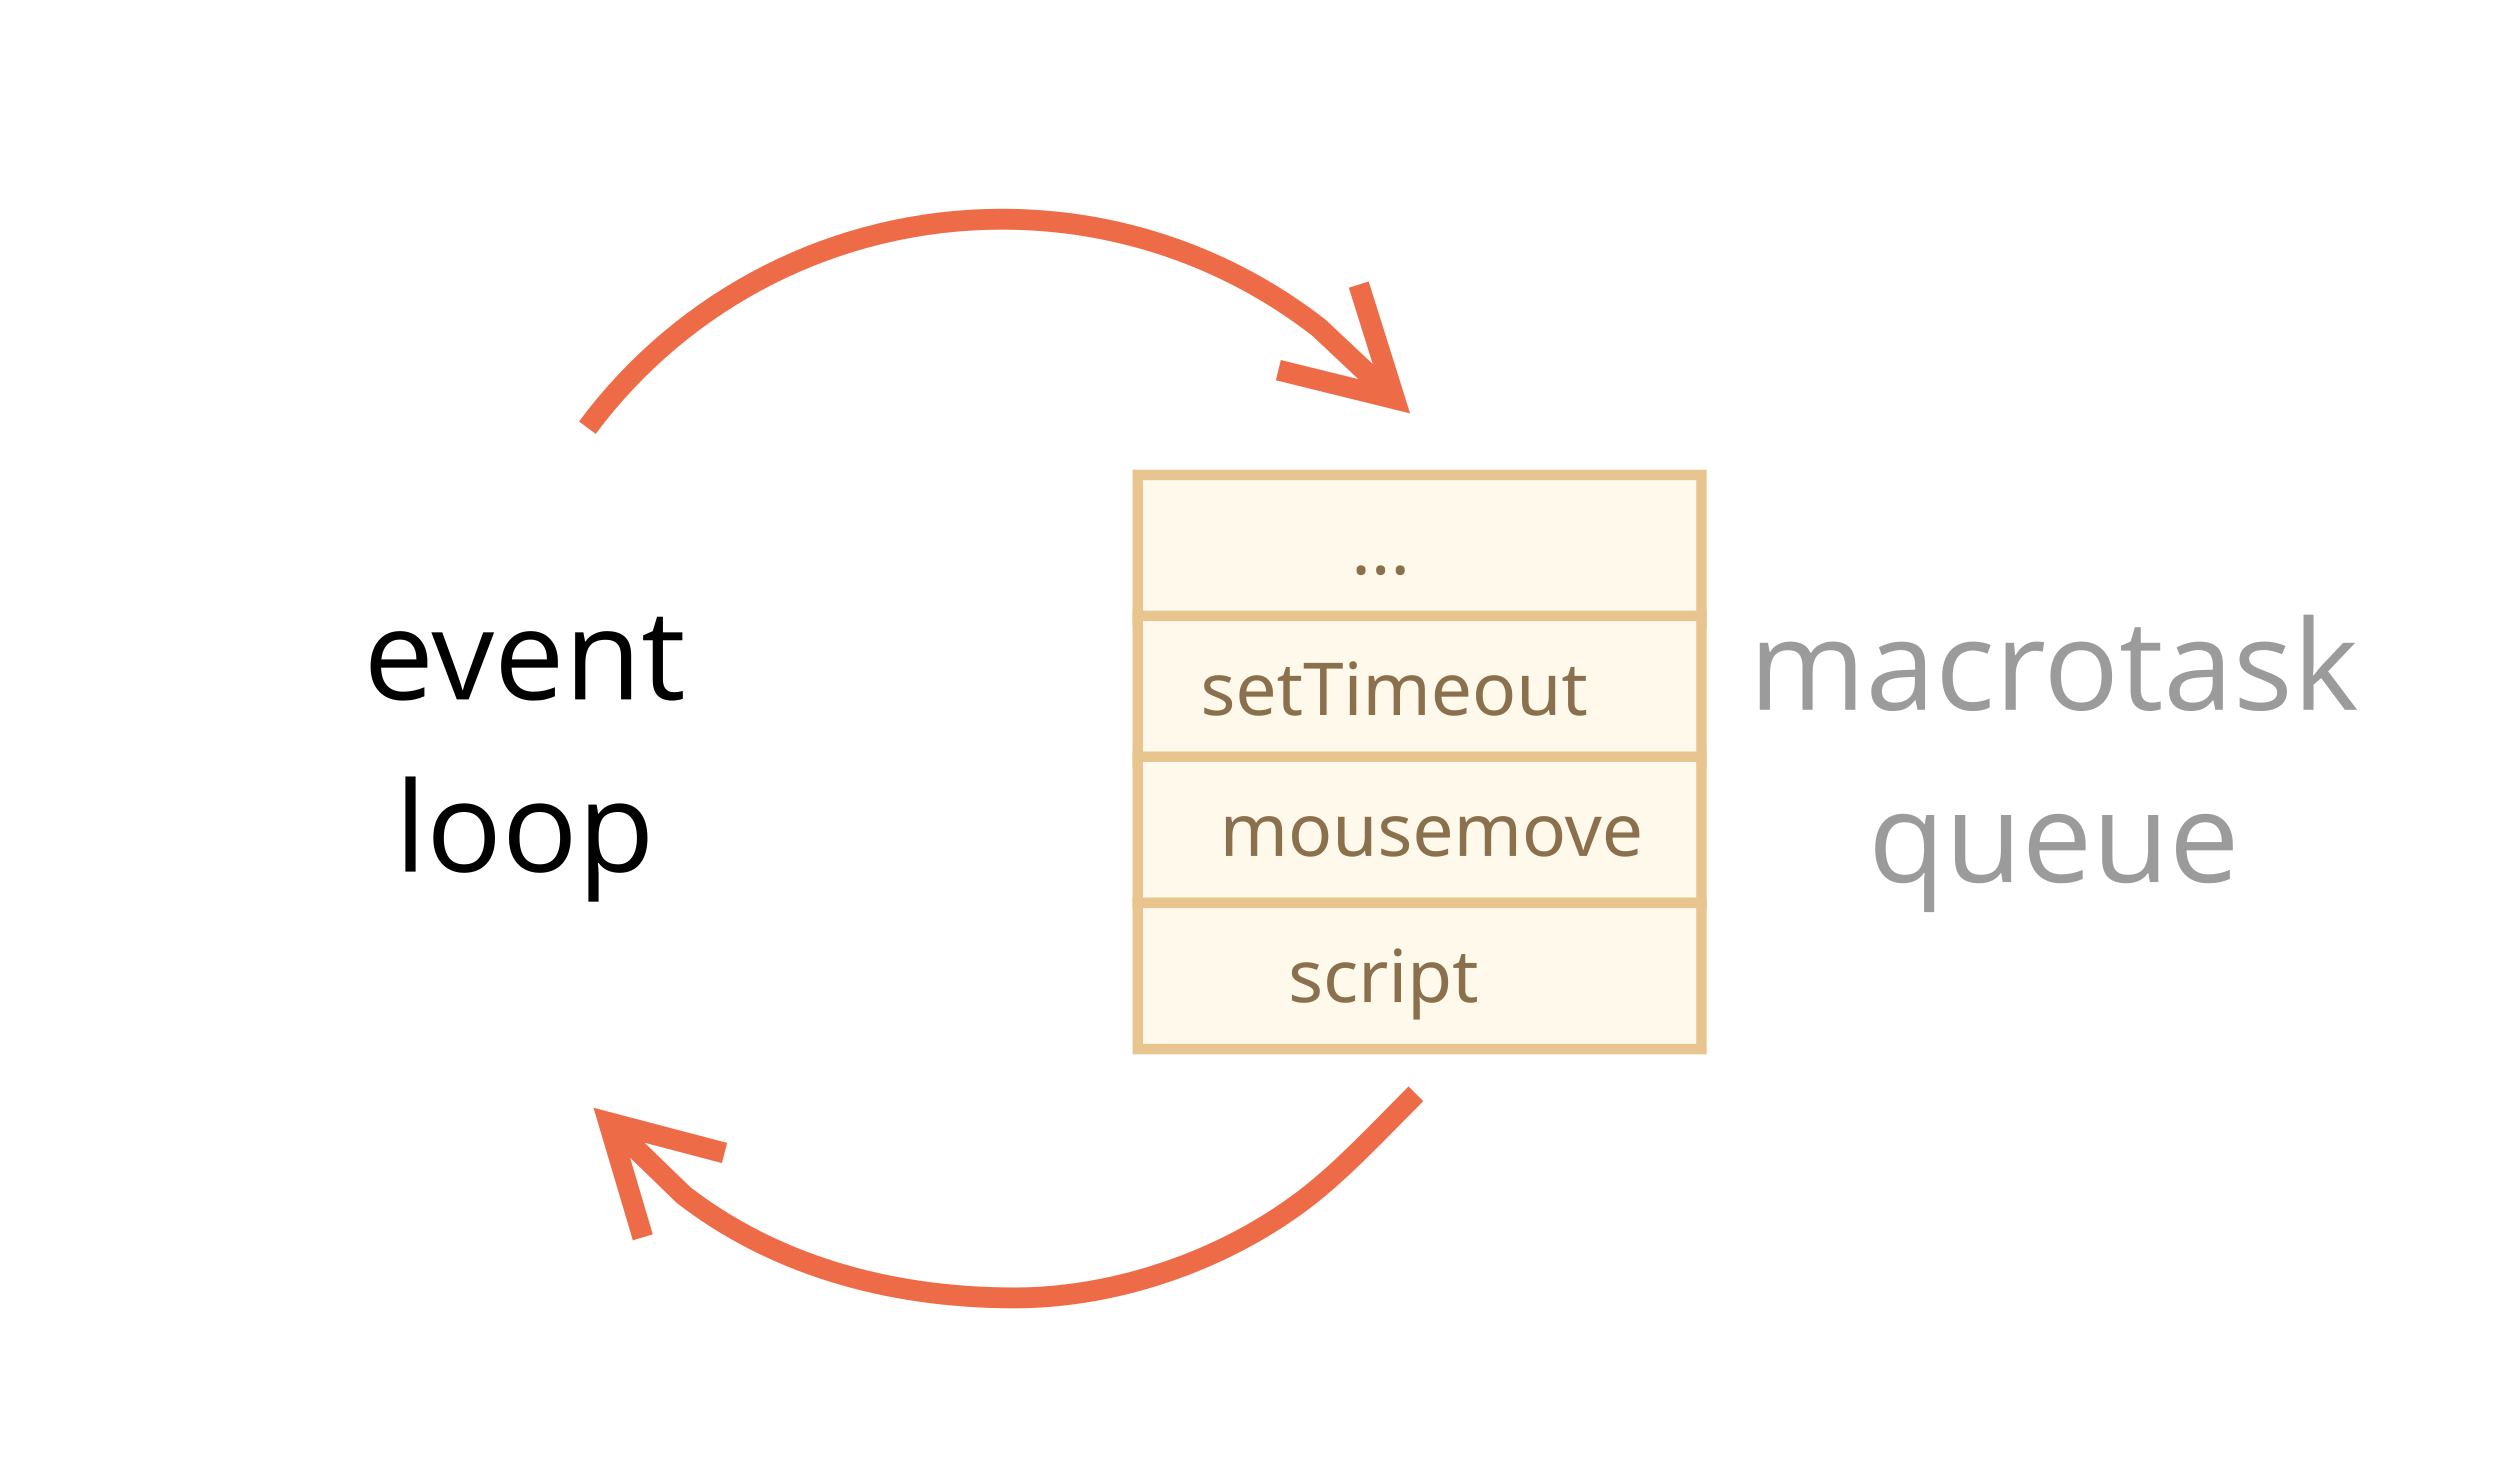
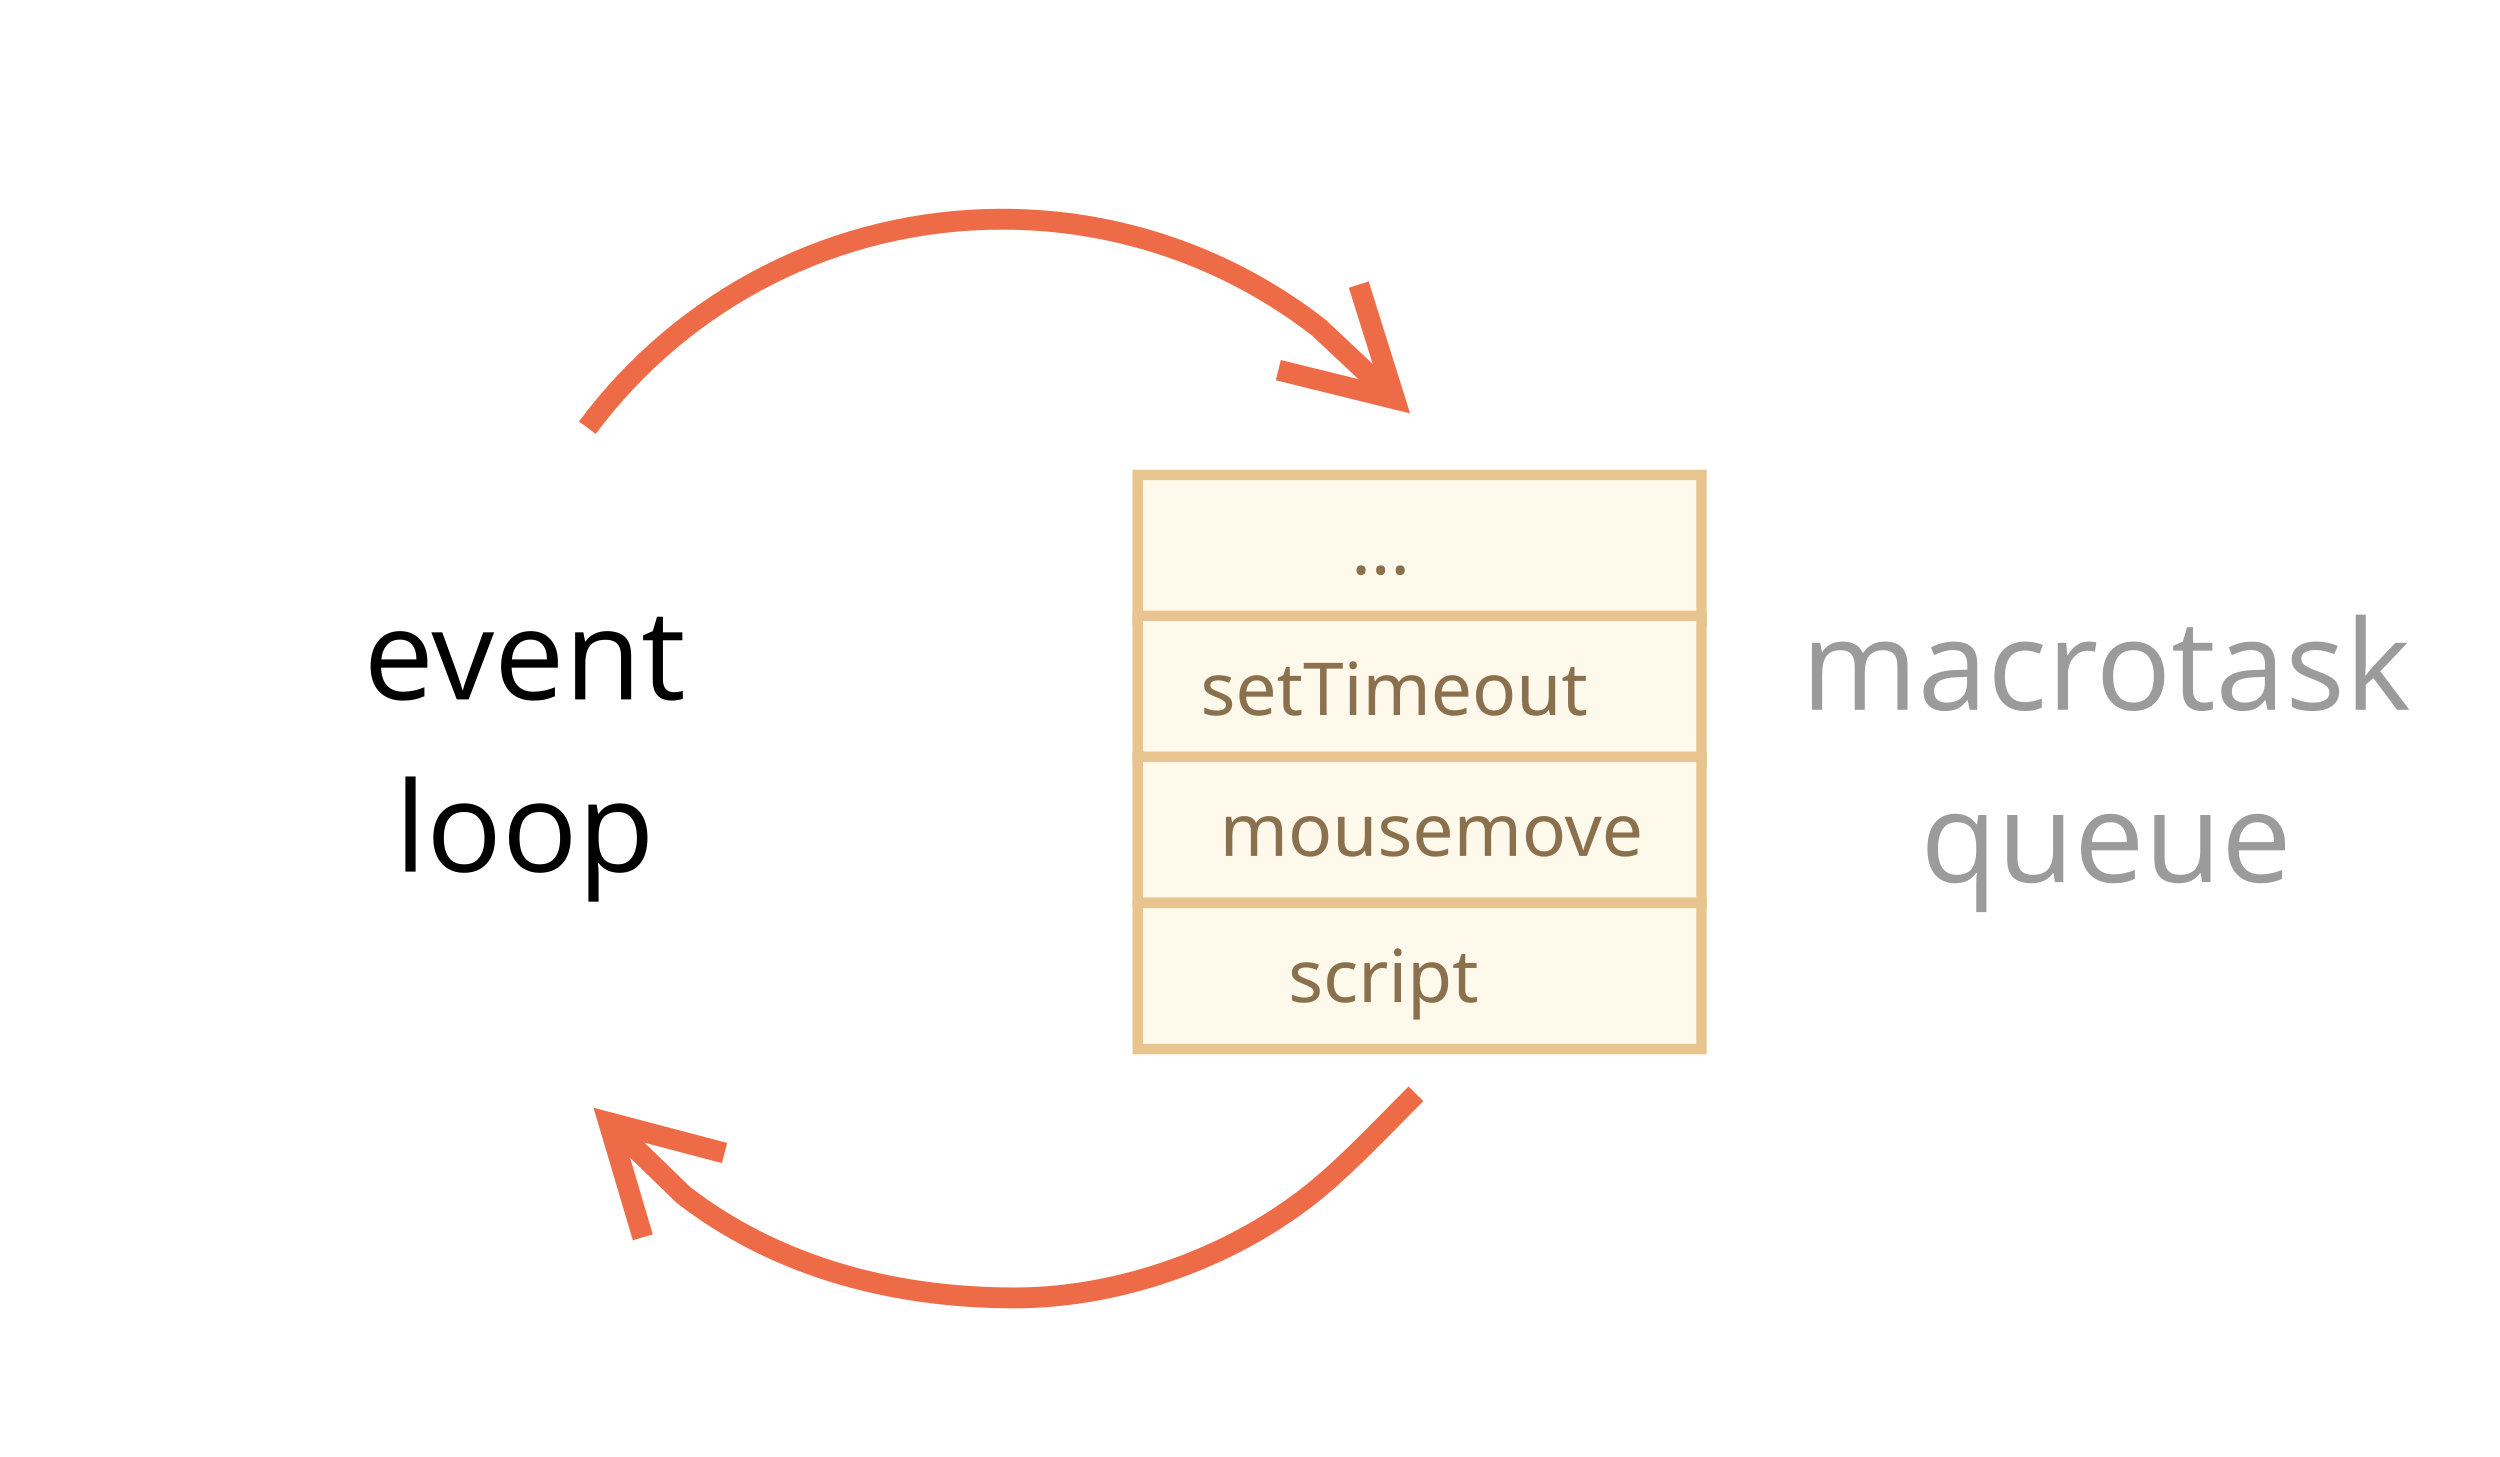
<svg xmlns="http://www.w3.org/2000/svg" width="479px" height="279px" viewBox="0 0 479 279" version="1.1">
  <g id="promise" stroke="none" stroke-width="1" fill="none" fill-rule="evenodd">
    <g id="eventLoop.svg">
      <rect id="Rectangle-1-Copy-5" stroke="#E8C48E" stroke-width="2" fill="#FFF9EB" x="218" y="91" width="108" height="28" />
      <text id="..." font-family="PTMono-Regular, PT Mono" font-size="14" font-weight="normal" line-spacing="20" fill="#8A704D">
        <tspan x="258.9" y="110">...</tspan>
      </text>
      <rect id="Rectangle-1-Copy-6" stroke="#E8C48E" stroke-width="2" fill="#FFF9EB" x="218" y="118" width="108" height="28" />
      <text id="setTimeout" font-family="PTMono-Regular, PT Mono" font-size="14" font-weight="normal" line-spacing="20" fill="#8A704D">
        <tspan x="230" y="137">setTimeout</tspan>
      </text>
      <rect id="Rectangle-1-Copy-8" stroke="#E8C48E" stroke-width="2" fill="#FFF9EB" x="218" y="145" width="108" height="28" />
      <text id="mousemove" font-family="PTMono-Regular, PT Mono" font-size="14" font-weight="normal" line-spacing="20" fill="#8A704D">
        <tspan x="233.7" y="164">mousemove</tspan>
      </text>
      <rect id="Rectangle-1-Copy-9" stroke="#E8C48E" stroke-width="2" fill="#FFF9EB" x="218" y="173" width="108" height="28" />
      <text id="script" font-family="PTMono-Regular, PT Mono" font-size="14" font-weight="normal" line-spacing="20" fill="#8A704D">
        <tspan x="246.8" y="192">script</tspan>
      </text>
      <text id="event-loop" font-family="OpenSans-Regular, Open Sans" font-size="24" font-weight="normal" fill="#000000">
        <tspan x="69.662" y="134">event</tspan>
        <tspan x="75.615" y="167">loop</tspan>
      </text>
      <text id="macrotask-queue" font-family="OpenSans-Regular, Open Sans" font-size="24" font-weight="normal" fill="#9B9B9B">
-         <tspan x="335.111" y="136">macrotask</tspan>
-         <tspan x="357.951" y="169">queue</tspan>
+         <tspan x="345.111" y="136">macrotask</tspan>
+         <tspan x="367.951" y="169">queue</tspan>
      </text>
      <path id="Path" d="M263.011,69.735 L258.427,55.125 L262.244,53.928 L270.177,79.215 L244.447,72.864 L245.406,68.98 L260.271,72.65 L251.379,64.293 C234.508,51.213 213.806,44 192,44 C160.941,44 132.333,58.695 114.136,83.143 L110.928,80.755 C129.871,55.303 159.664,40 192,40 C214.734,40 236.327,47.535 253.907,61.191 L254.05,61.313 L263.011,69.735 Z" fill="#EE6B47" fill-rule="nonzero" />
      <path id="Path-Copy-2" d="M120.725,221.829 L125.083,236.507 L121.249,237.646 L113.705,212.239 L139.335,218.986 L138.316,222.854 L123.509,218.956 L132.28,227.458 C148.554,239.99 169.797,246.68 194.413,246.68 C211.209,246.68 229.275,241.158 243.817,231.645 C250.728,227.124 255.441,222.839 265.167,212.92 L265.501,212.579 C267.561,210.479 268.636,209.389 269.882,208.148 L272.705,210.982 C271.473,212.209 270.407,213.29 268.357,215.38 L268.024,215.72 C258.102,225.839 253.234,230.264 246.007,234.992 C230.822,244.926 211.996,250.68 194.413,250.68 C168.898,250.68 146.76,243.694 129.747,230.556 L129.658,230.487 L120.725,221.829 Z" fill="#EE6B47" fill-rule="nonzero" />
    </g>
  </g>
</svg>
